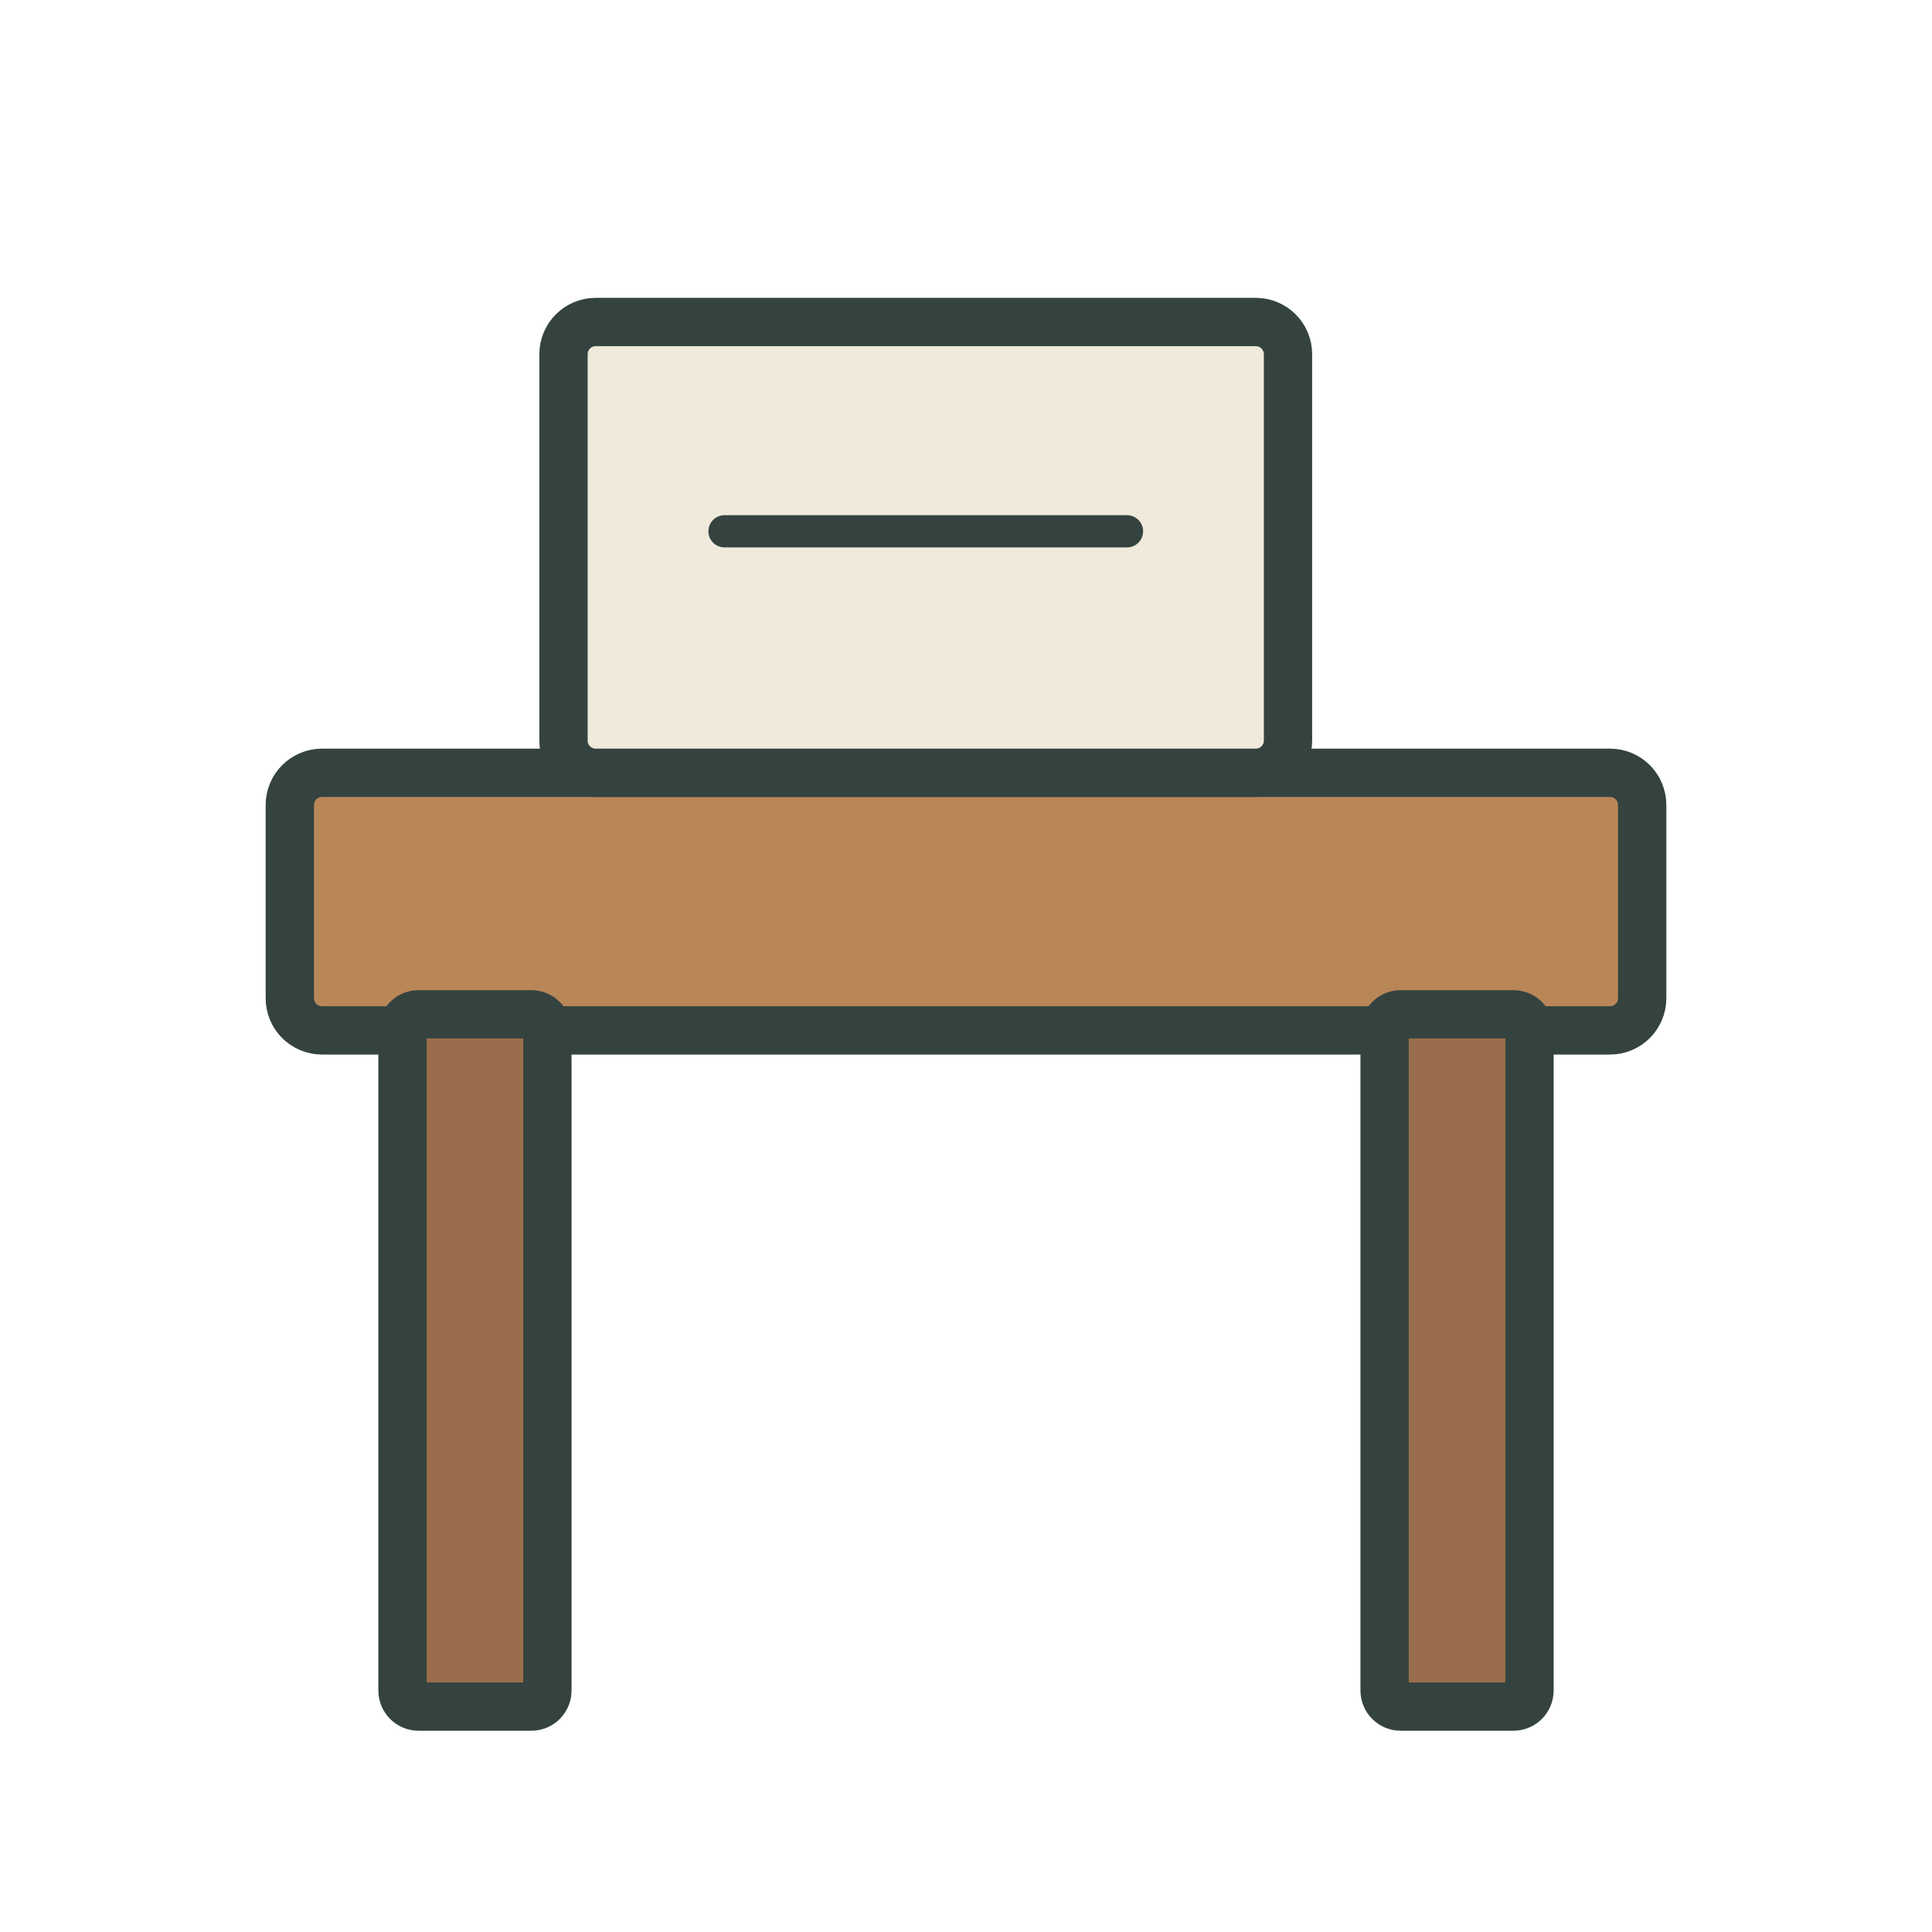
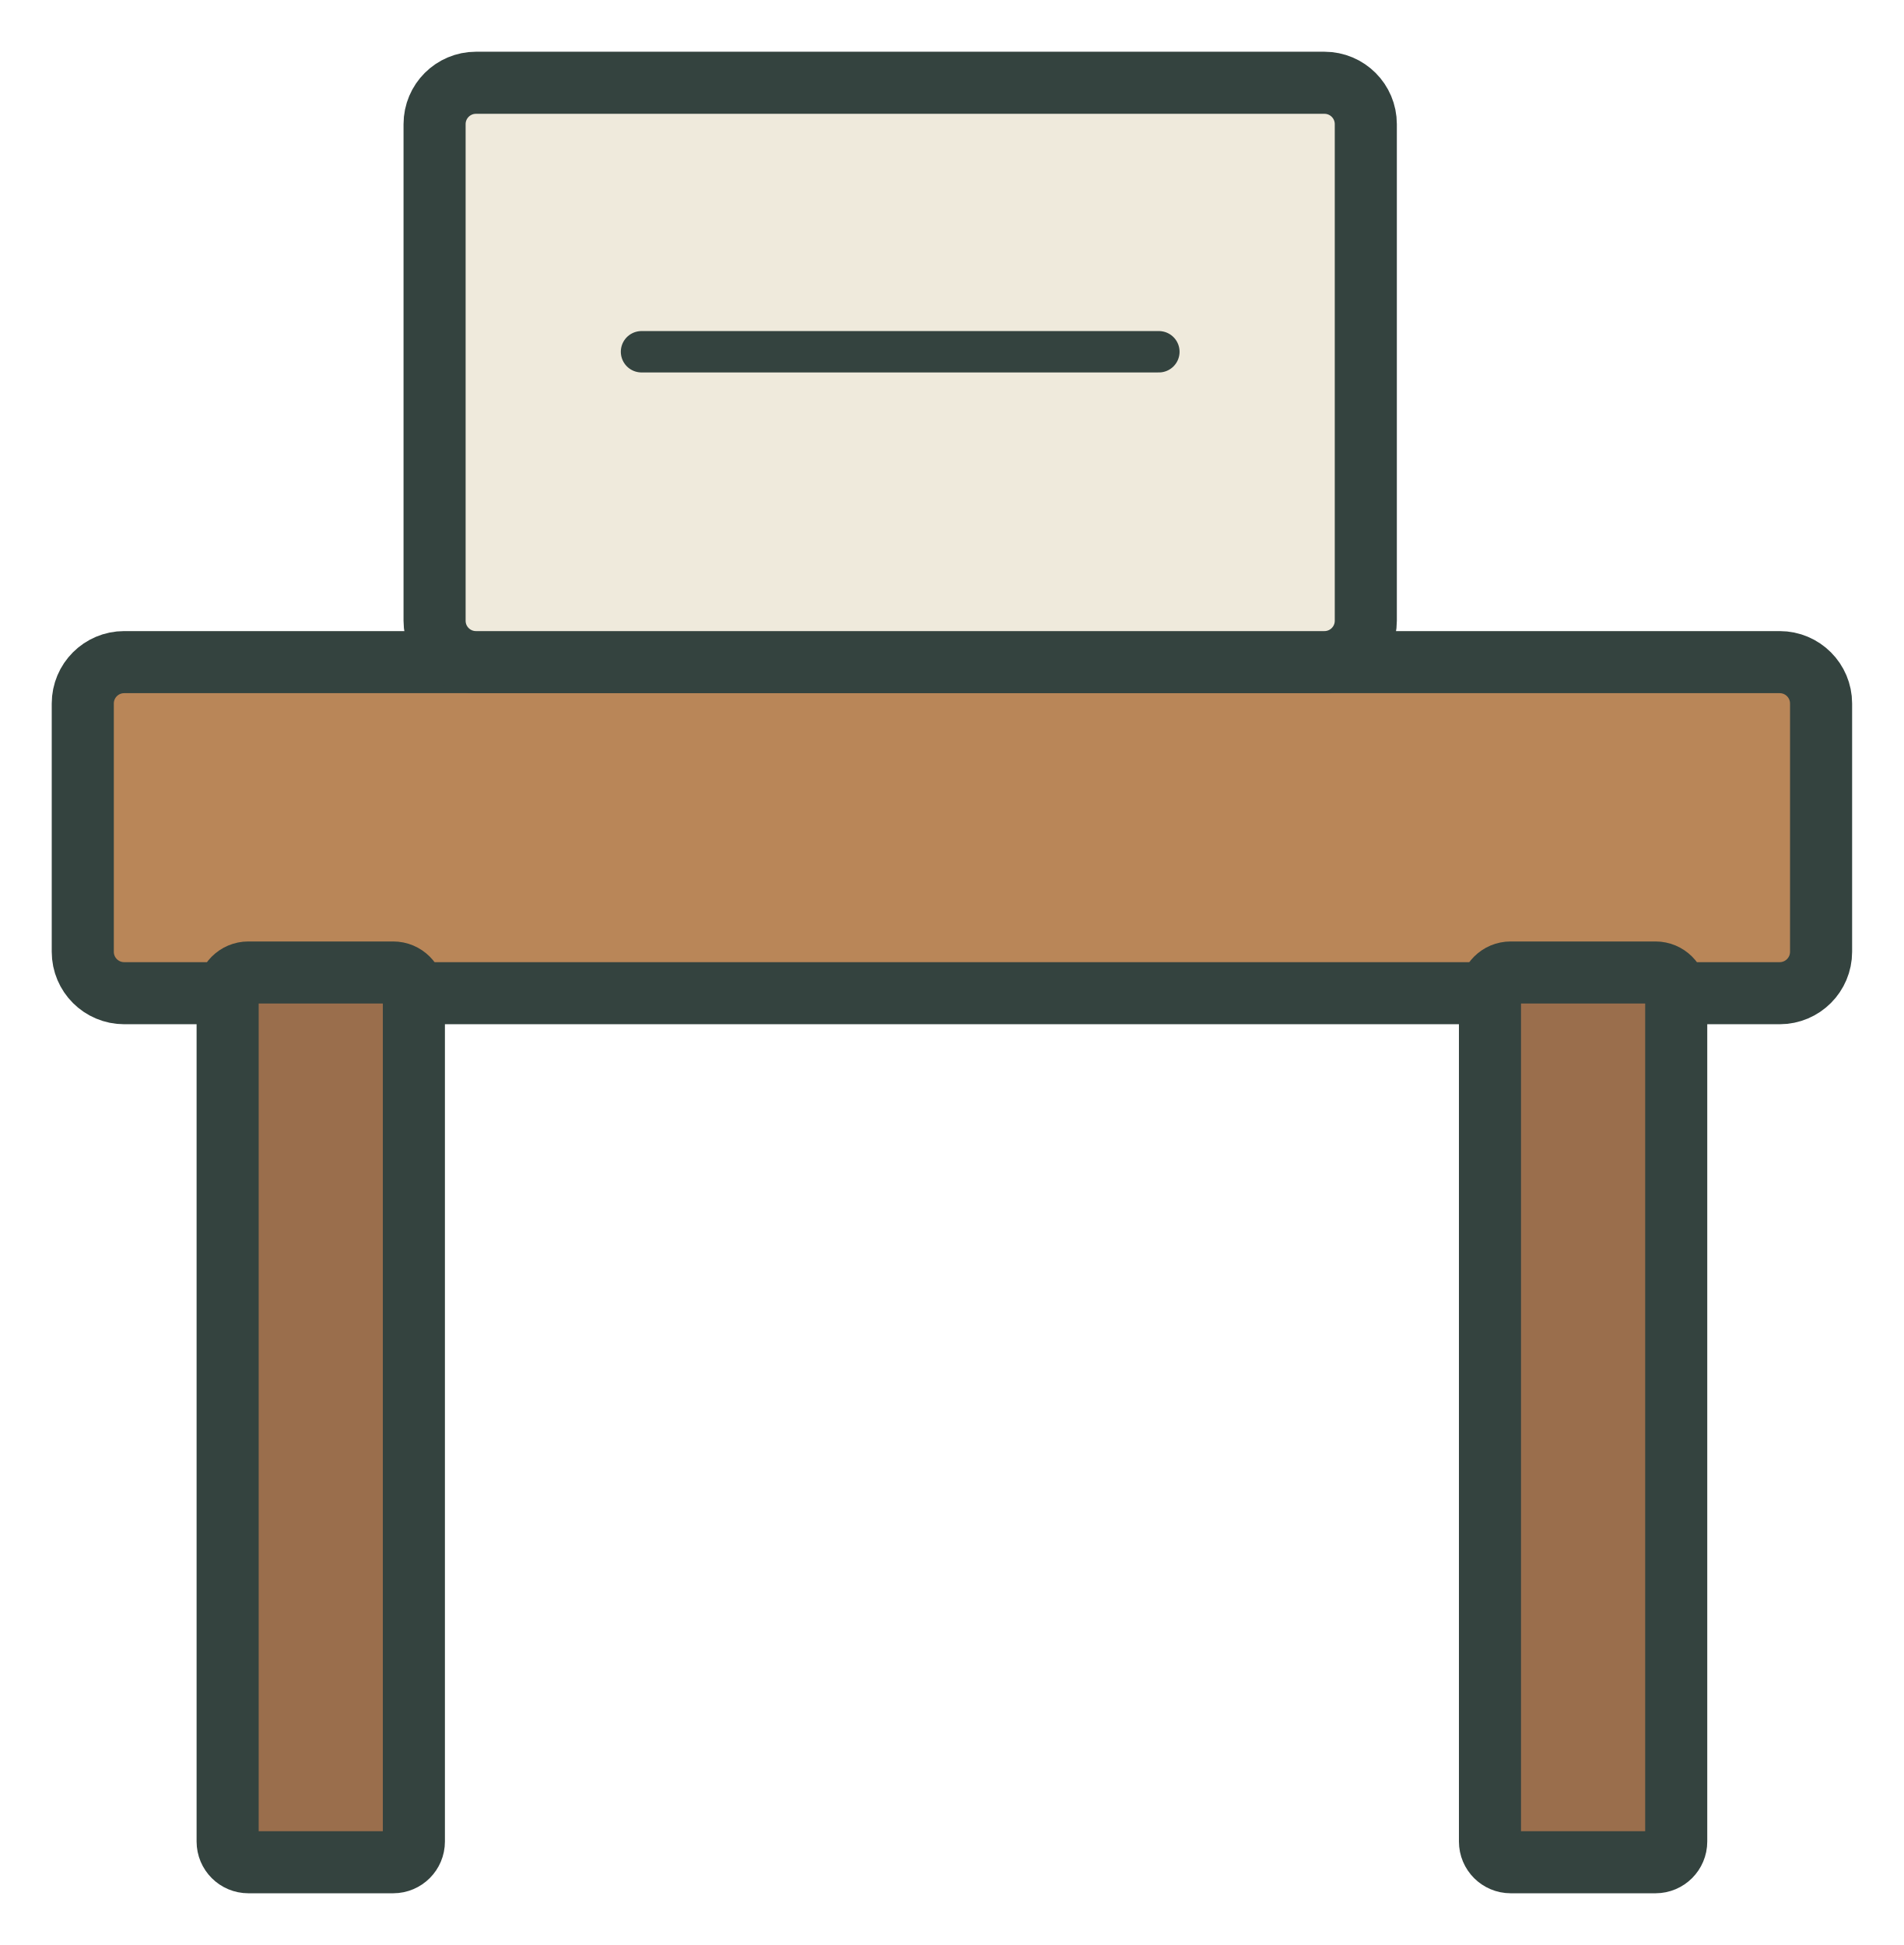
- <svg xmlns="http://www.w3.org/2000/svg" viewBox="0 0 120 120">
+ <svg xmlns="http://www.w3.org/2000/svg" viewBox="14 16 92 94">
  <g stroke="#34433f" stroke-width="3" stroke-linecap="round" stroke-linejoin="round">
    <rect x="18" y="48" width="84" height="16" rx="2" fill="#b98658" />
    <rect x="25" y="63" width="9" height="43" rx="1" fill="#9a6e4c" />
    <rect x="86" y="63" width="9" height="43" rx="1" fill="#9a6e4c" />
    <rect x="35" y="20" width="45" height="28" rx="2" fill="#efeadc" />
    <path d="M45 33h25" fill="none" stroke-width="2" />
  </g>
</svg>
